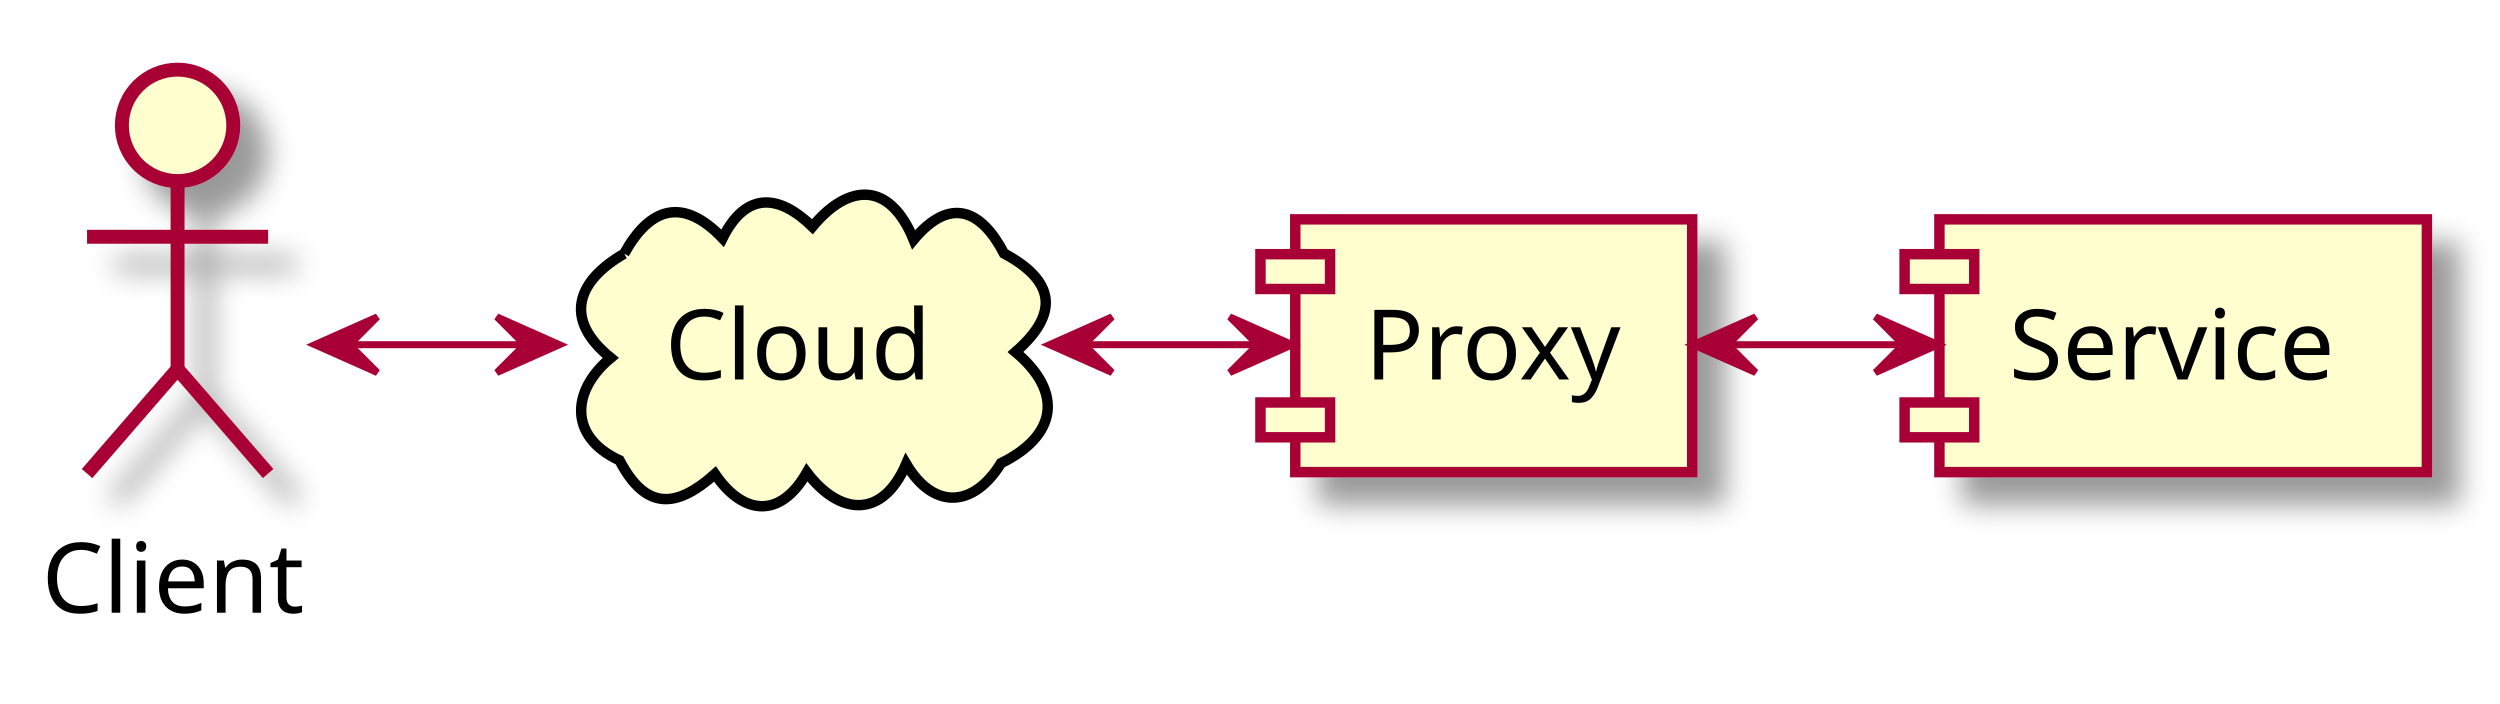
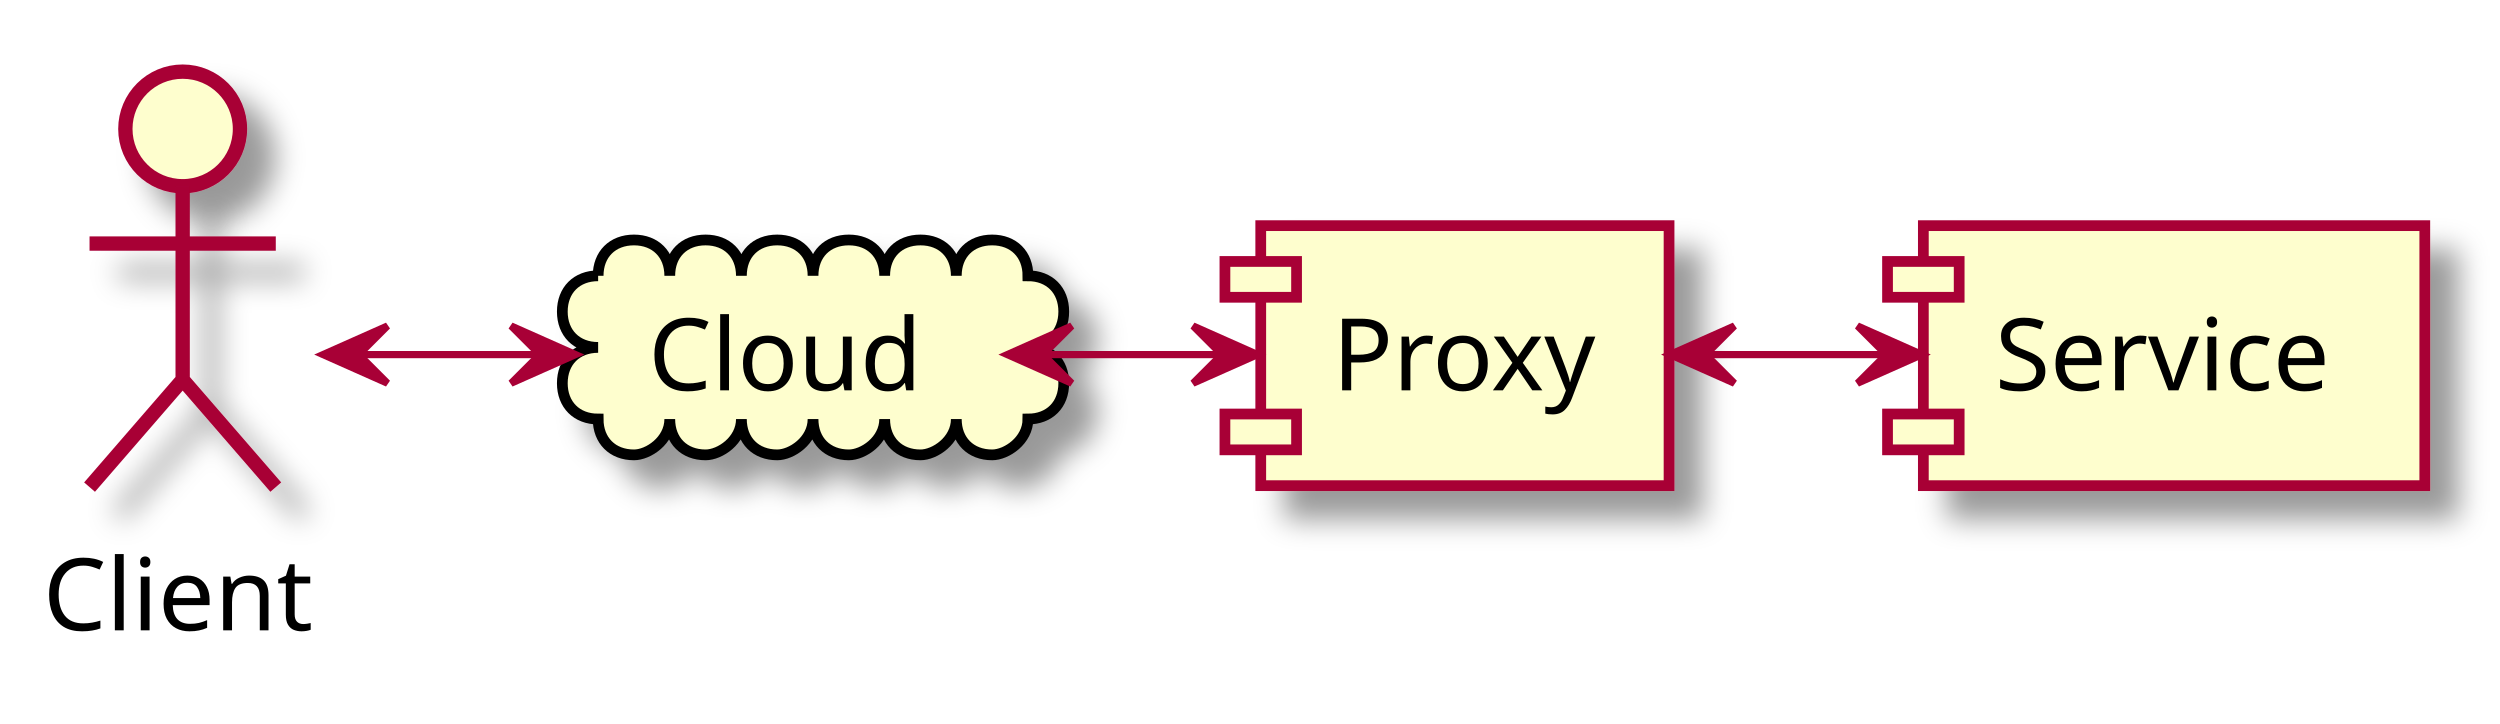
- <svg xmlns="http://www.w3.org/2000/svg" contentScriptType="application/ecmascript" contentStyleType="text/css" height="101px" preserveAspectRatio="none" style="width:359px;height:101px;" version="1.1" viewBox="0 0 359 101" width="359px" zoomAndPan="magnify">
+ <svg xmlns="http://www.w3.org/2000/svg" contentScriptType="application/ecmascript" contentStyleType="text/css" height="101px" preserveAspectRatio="none" style="width:349px;height:101px;" version="1.1" viewBox="0 0 349 101" width="349px" zoomAndPan="magnify">
  <defs>
    <filter height="300%" id="f1ais3xuvl82el" width="300%" x="-1" y="-1">
      <feGaussianBlur result="blurOut" stdDeviation="2.0" />
      <feColorMatrix in="blurOut" result="blurOut2" type="matrix" values="0 0 0 0 0 0 0 0 0 0 0 0 0 0 0 0 0 0 .4 0" />
      <feOffset dx="4.0" dy="4.0" in="blurOut2" result="blurOut3" />
      <feBlend in="SourceGraphic" in2="blurOut3" mode="normal" />
    </filter>
  </defs>
  <g>
-     <path d="M89.633,36.431 C93.334,29.717 98.065,28.254 103.76,34.205 C107.125,27.462 111.834,27.856 116.663,32.554 C121.948,26.179 127.795,26.106 131.198,34.417 C136.397,28.189 140.888,30.06 144.175,36.392 C151.507,40.32 152.181,45.017 145.828,50.544 C152.808,56.408 151.72,62.598 143.745,66.513 C139.877,72.83 134.104,73.338 130.13,66.624 C126.688,74.619 120.519,73.988 115.869,67.842 C112.038,74.535 106.719,74.016 102.671,68.069 C97.151,72.992 92.743,73.356 88.963,66.108 C81.515,62.66 82.152,55.958 87.7,51.394 C80.755,45.778 82.938,40.285 89.633,36.431 " fill="#FEFECE" style="stroke: #000000; stroke-width: 1.5;" />
-     <text fill="#000000" font-family="sans-serif" font-size="14" lengthAdjust="spacingAndGlyphs" textLength="40" x="95.5" y="54.495">Cloud</text>
+     <path d="M83.5,38.5 C83.5,35.5 85.5,33.5 88.5,33.5 C91.5,33.5 93.5,35.5 93.5,38.5 C93.5,35.5 95.5,33.5 98.5,33.5 C101.5,33.5 103.5,35.5 103.5,38.5 C103.5,35.5 105.5,33.5 108.5,33.5 C111.5,33.5 113.5,35.5 113.5,38.5 C113.5,35.5 115.5,33.5 118.5,33.5 C121.5,33.5 123.5,35.5 123.5,38.5 C123.5,35.5 125.5,33.5 128.5,33.5 C131.5,33.5 133.5,35.5 133.5,38.5 C133.5,35.5 135.5,33.5 138.5,33.5 C141.5,33.5 143.5,35.5 143.5,38.5 C146.5,38.5 148.5,40.5 148.5,43.5 C148.5,46.5 146.5,48.5 143.5,48.5 C146.5,48.5 148.5,50.5 148.5,53.5 C148.5,56.5 146.5,58.5 143.5,58.5 C143.5,61.5 140.5,63.5 138.5,63.5 C135.5,63.5 133.5,61.5 133.5,58.5 C133.5,61.5 130.5,63.5 128.5,63.5 C125.5,63.5 123.5,61.5 123.5,58.5 C123.5,61.5 120.5,63.5 118.5,63.5 C115.5,63.5 113.5,61.5 113.5,58.5 C113.5,61.5 110.5,63.5 108.5,63.5 C105.5,63.5 103.5,61.5 103.5,58.5 C103.5,61.5 100.5,63.5 98.5,63.5 C95.5,63.5 93.5,61.5 93.5,58.5 C93.5,61.5 90.5,63.5 88.5,63.5 C85.5,63.5 83.5,61.5 83.5,58.5 C80.5,58.5 78.5,56.5 78.5,53.5 C78.5,50.5 80.5,48.5 83.5,48.5 C80.5,48.5 78.5,46.5 78.5,43.5 C78.5,40.5 80.5,38.5 83.5,38.5 " fill="#FEFECE" filter="url(#f1ais3xuvl82el)" style="stroke: #000000; stroke-width: 1.5;" />
+     <text fill="#000000" font-family="sans-serif" font-size="14" lengthAdjust="spacingAndGlyphs" textLength="40" x="90.5" y="54.495">Cloud</text>
    <ellipse cx="25.5" cy="18" fill="#FEFECE" filter="url(#f1ais3xuvl82el)" rx="8" ry="8" style="stroke: #A80036; stroke-width: 2.0;" />
-     <path d="M25.5,26 L25.5,53 M12.5,34 L38.5,34 M25.5,53 L12.5,68 M25.5,53 L38.5,68 " fill="none" filter="url(#f1ais3xuvl82el)" style="stroke: #A80036; stroke-width: 2.0;" />
+     <path d="M25.5,26 L25.5,53 M12.5,34 L38.5,34 M25.5,53 L12.5,68 M25.5,53 L38.5,68 " fill="#FEFECE" filter="url(#f1ais3xuvl82el)" style="stroke: #A80036; stroke-width: 2.0;" />
    <text fill="#000000" font-family="sans-serif" font-size="14" lengthAdjust="spacingAndGlyphs" textLength="39" x="6" y="87.995">Client</text>
-     <rect fill="#FEFECE" filter="url(#f1ais3xuvl82el)" height="36.297" style="stroke: #A80036; stroke-width: 1.5;" width="57" x="186" y="31.5" />
-     <rect fill="#FEFECE" height="5" style="stroke: #A80036; stroke-width: 1.5;" width="10" x="181" y="36.5" />
-     <rect fill="#FEFECE" height="5" style="stroke: #A80036; stroke-width: 1.5;" width="10" x="181" y="57.797" />
-     <text fill="#000000" font-family="sans-serif" font-size="14" lengthAdjust="spacingAndGlyphs" textLength="37" x="196" y="54.495">Proxy</text>
-     <rect fill="#FEFECE" filter="url(#f1ais3xuvl82el)" height="36.297" style="stroke: #A80036; stroke-width: 1.5;" width="70" x="278.5" y="31.5" />
-     <rect fill="#FEFECE" height="5" style="stroke: #A80036; stroke-width: 1.5;" width="10" x="273.5" y="36.5" />
-     <rect fill="#FEFECE" height="5" style="stroke: #A80036; stroke-width: 1.5;" width="10" x="273.5" y="57.797" />
-     <text fill="#000000" font-family="sans-serif" font-size="14" lengthAdjust="spacingAndGlyphs" textLength="50" x="288.5" y="54.495">Service</text>
-     <path d="M50.406,49.5 C58.67,49.5 66.934,49.5 75.198,49.5 " fill="none" id="Client-Cloud" style="stroke: #A80036; stroke-width: 1.0;" />
-     <polygon fill="#A80036" points="80.344,49.5,71.344,45.5,75.344,49.5,71.344,53.5,80.344,49.5" style="stroke: #A80036; stroke-width: 1.0;" />
-     <polygon fill="#A80036" points="45.188,49.5,54.188,53.5,50.188,49.5,54.188,45.5,45.188,49.5" style="stroke: #A80036; stroke-width: 1.0;" />
-     <path d="M155.871,49.5 C164.074,49.5 172.277,49.5 180.479,49.5 " fill="none" id="Cloud-Proxy" style="stroke: #A80036; stroke-width: 1.0;" />
-     <polygon fill="#A80036" points="185.587,49.5,176.587,45.5,180.587,49.5,176.587,53.5,185.587,49.5" style="stroke: #A80036; stroke-width: 1.0;" />
-     <polygon fill="#A80036" points="150.691,49.5,159.691,53.5,155.691,49.5,159.691,45.5,150.691,49.5" style="stroke: #A80036; stroke-width: 1.0;" />
-     <path d="M248.341,49.5 C256.613,49.5 264.886,49.5 273.158,49.5 " fill="none" id="Proxy-Service" style="stroke: #A80036; stroke-width: 1.0;" />
-     <polygon fill="#A80036" points="278.309,49.5,269.309,45.5,273.309,49.5,269.309,53.5,278.309,49.5" style="stroke: #A80036; stroke-width: 1.0;" />
-     <polygon fill="#A80036" points="243.117,49.5,252.117,53.5,248.117,49.5,252.117,45.5,243.117,49.5" style="stroke: #A80036; stroke-width: 1.0;" />
+     <rect fill="#FEFECE" filter="url(#f1ais3xuvl82el)" height="36.297" style="stroke: #A80036; stroke-width: 1.5;" width="57" x="176" y="31.5" />
+     <rect fill="#FEFECE" height="5" style="stroke: #A80036; stroke-width: 1.5;" width="10" x="171" y="36.5" />
+     <rect fill="#FEFECE" height="5" style="stroke: #A80036; stroke-width: 1.5;" width="10" x="171" y="57.797" />
+     <text fill="#000000" font-family="sans-serif" font-size="14" lengthAdjust="spacingAndGlyphs" textLength="37" x="186" y="54.495">Proxy</text>
+     <rect fill="#FEFECE" filter="url(#f1ais3xuvl82el)" height="36.297" style="stroke: #A80036; stroke-width: 1.5;" width="70" x="268.5" y="31.5" />
+     <rect fill="#FEFECE" height="5" style="stroke: #A80036; stroke-width: 1.5;" width="10" x="263.5" y="36.5" />
+     <rect fill="#FEFECE" height="5" style="stroke: #A80036; stroke-width: 1.5;" width="10" x="263.5" y="57.797" />
+     <text fill="#000000" font-family="sans-serif" font-size="14" lengthAdjust="spacingAndGlyphs" textLength="50" x="278.5" y="54.495">Service</text>
+     <path d="M50.324,49.5 C58.612,49.5 66.901,49.5 75.189,49.5 " fill="none" id="Client-Cloud" style="stroke: #A80036; stroke-width: 1.0;" />
+     <polygon fill="#A80036" points="80.35,49.5,71.35,45.5,75.35,49.5,71.35,53.5,80.35,49.5" style="stroke: #A80036; stroke-width: 1.0;" />
+     <polygon fill="#A80036" points="45.09,49.5,54.09,53.5,50.09,49.5,54.09,45.5,45.09,49.5" style="stroke: #A80036; stroke-width: 1.0;" />
+     <path d="M145.796,49.5 C154.009,49.5 162.222,49.5 170.436,49.5 " fill="none" id="Cloud-Proxy" style="stroke: #A80036; stroke-width: 1.0;" />
+     <polygon fill="#A80036" points="175.55,49.5,166.55,45.5,170.55,49.5,166.55,53.5,175.55,49.5" style="stroke: #A80036; stroke-width: 1.0;" />
+     <polygon fill="#A80036" points="140.609,49.5,149.609,53.5,145.609,49.5,149.609,45.5,140.609,49.5" style="stroke: #A80036; stroke-width: 1.0;" />
+     <path d="M238.341,49.5 C246.613,49.5 254.886,49.5 263.158,49.5 " fill="none" id="Proxy-Service" style="stroke: #A80036; stroke-width: 1.0;" />
+     <polygon fill="#A80036" points="268.309,49.5,259.309,45.5,263.309,49.5,259.309,53.5,268.309,49.5" style="stroke: #A80036; stroke-width: 1.0;" />
+     <polygon fill="#A80036" points="233.117,49.5,242.117,53.5,238.117,49.5,242.117,45.5,233.117,49.5" style="stroke: #A80036; stroke-width: 1.0;" />
  </g>
</svg>
